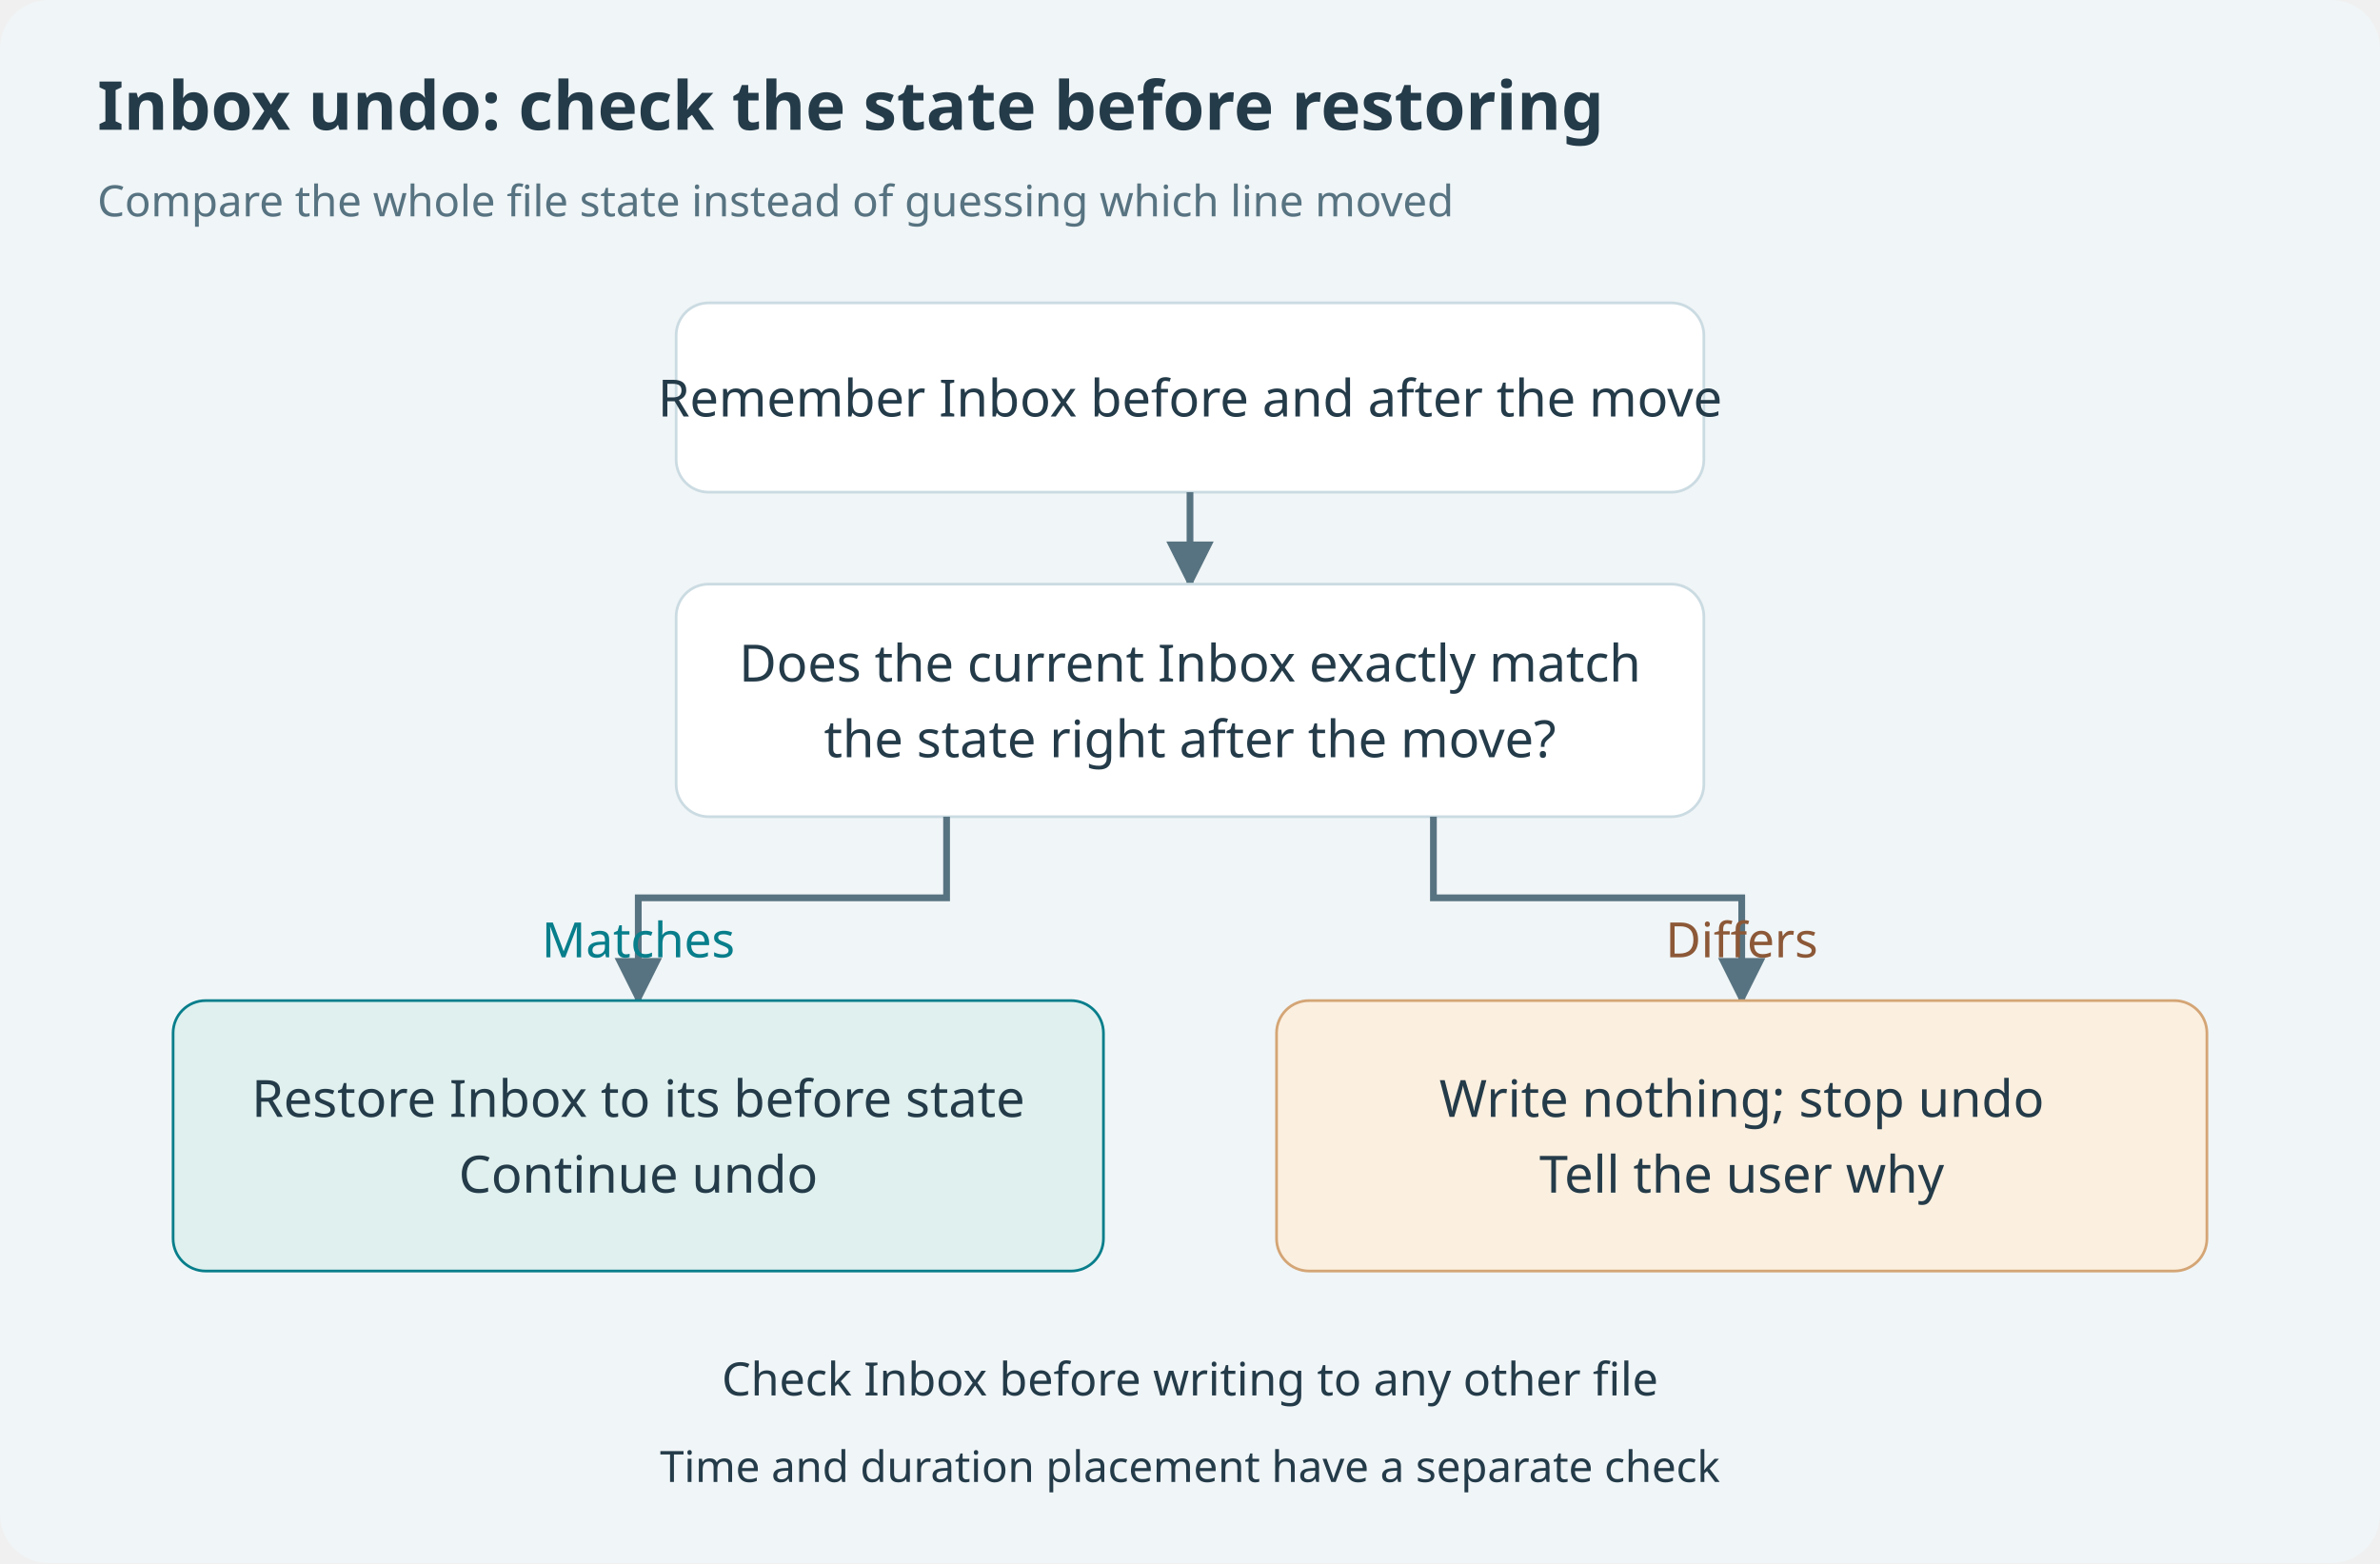
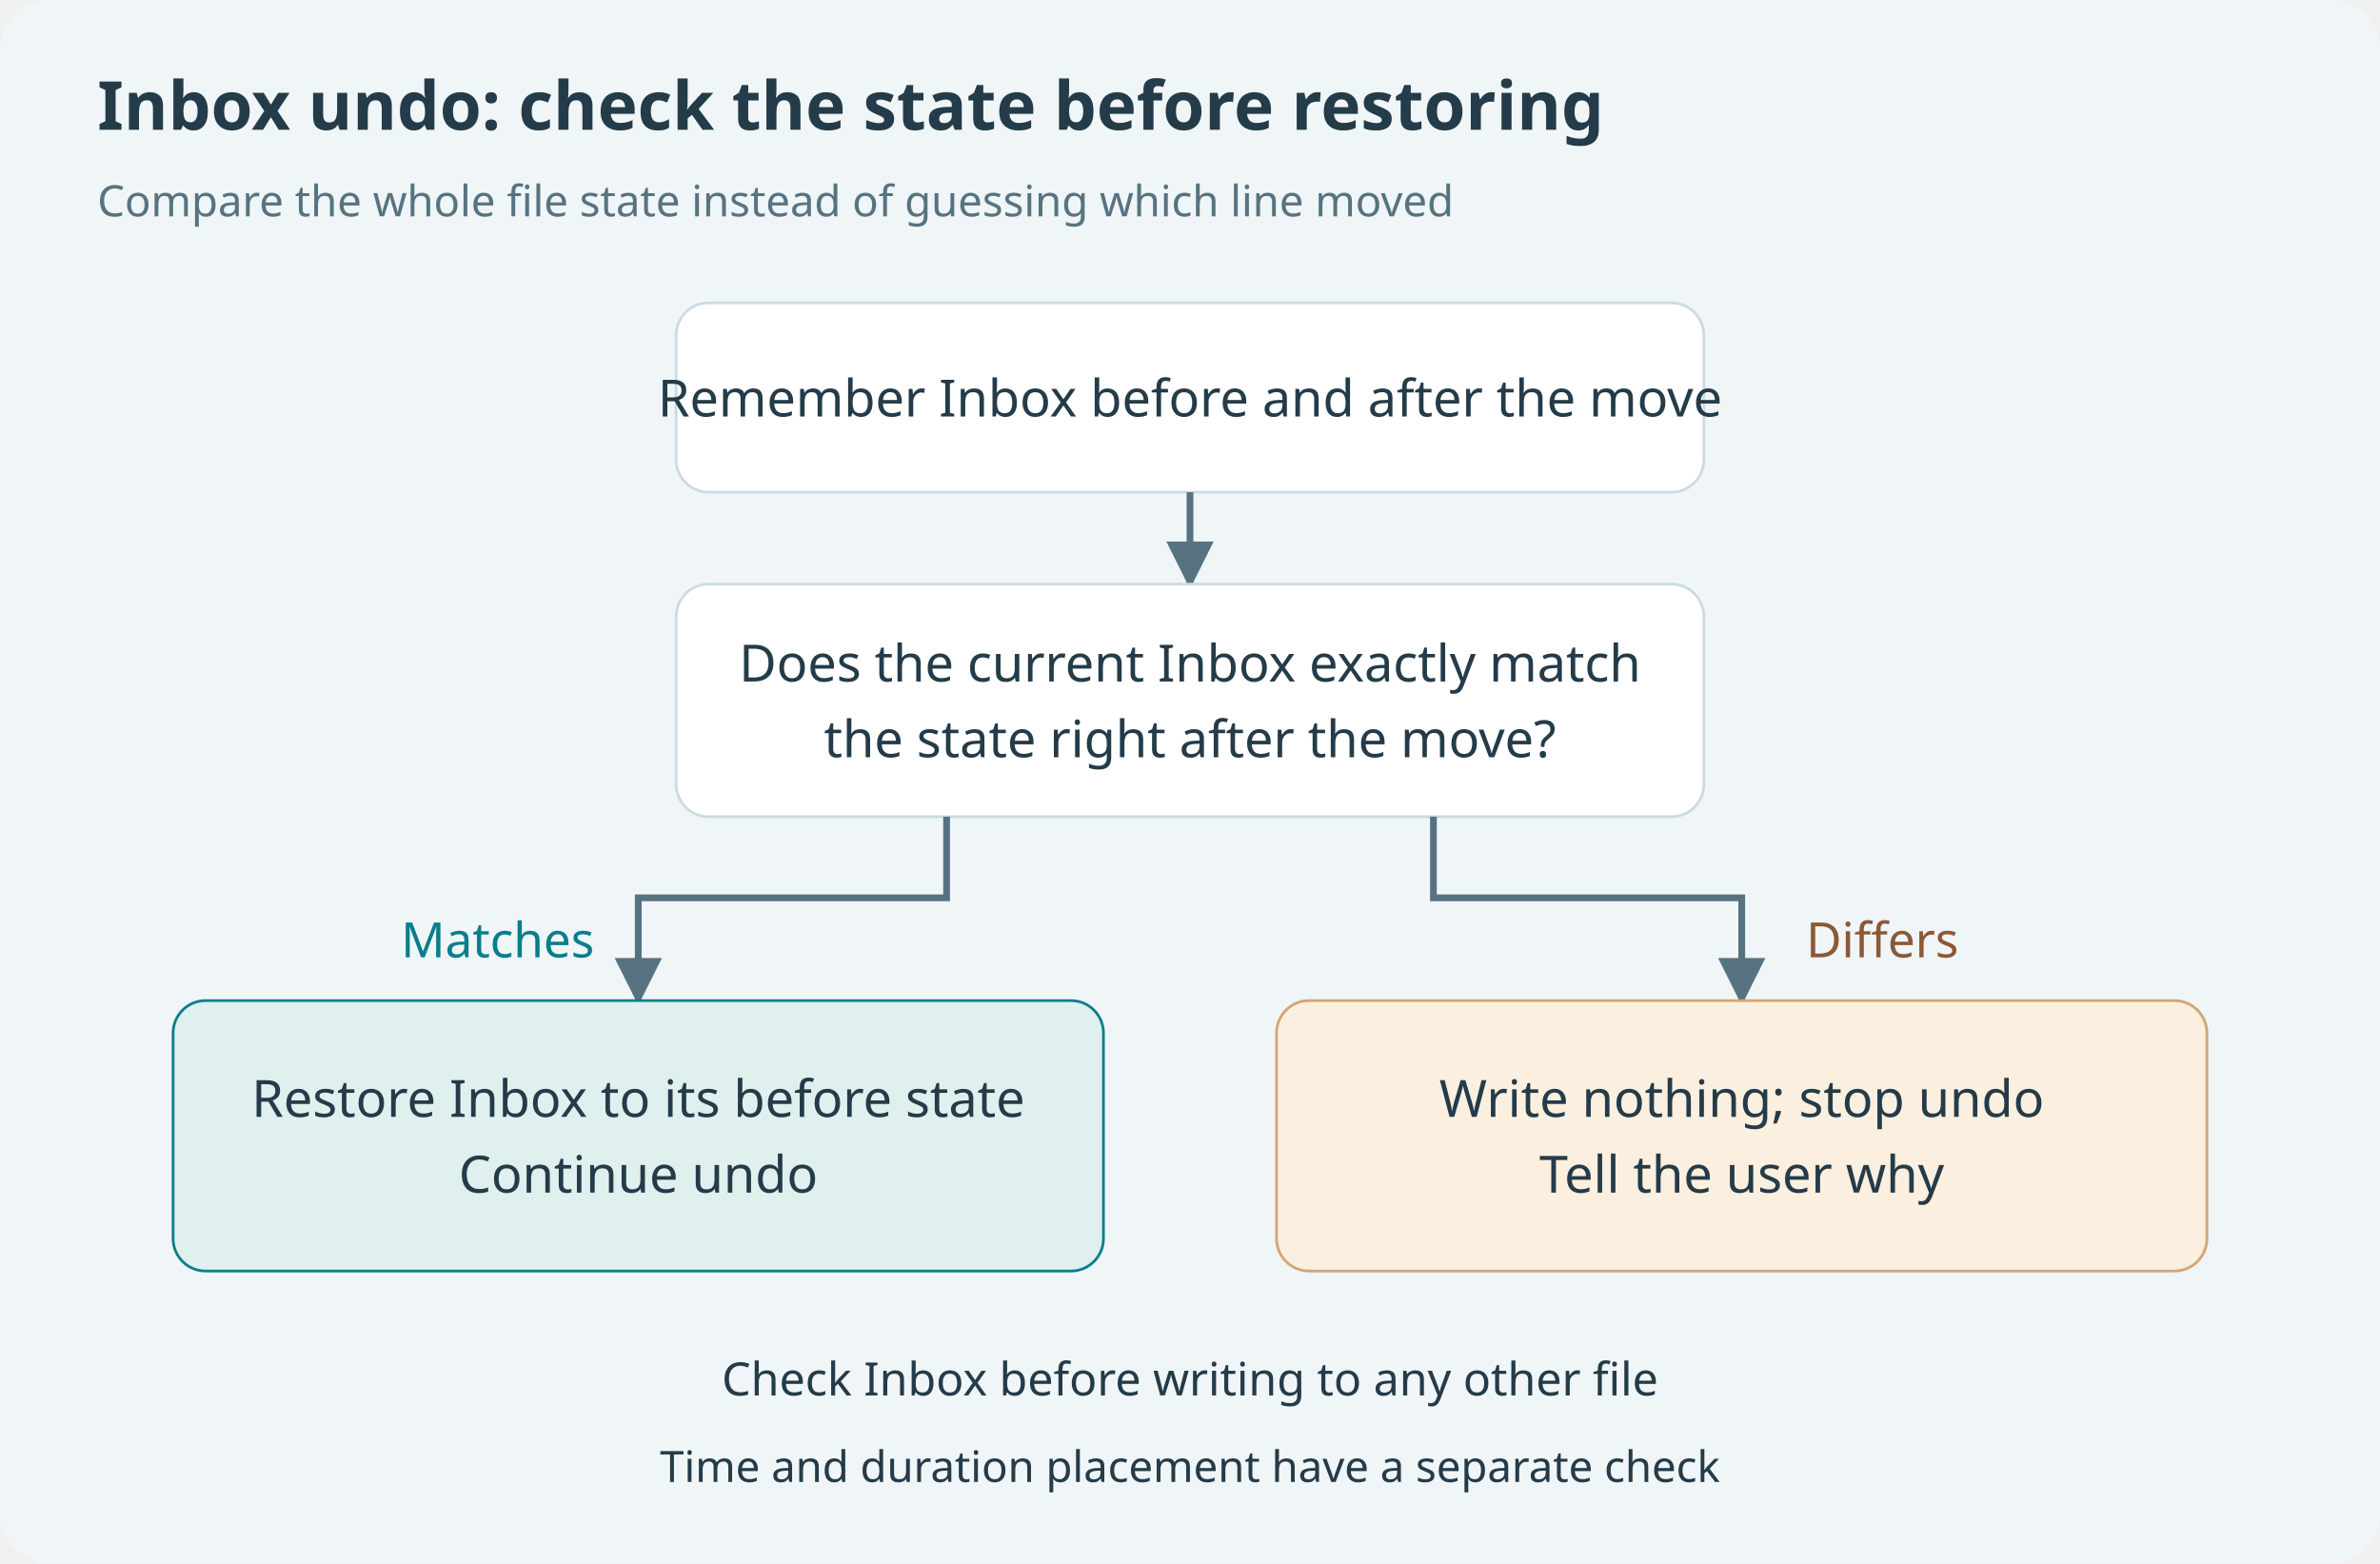
<svg xmlns="http://www.w3.org/2000/svg" viewBox="0 0 880 578" role="img" aria-labelledby="title desc">
  <defs>
    <marker id="arrow" viewBox="0 0 10 10" refX="9" refY="5" markerWidth="7" markerHeight="7" orient="auto-start-reverse">
      <path d="M0 0 L10 5 L0 10" fill="#577381" />
    </marker>
  </defs>
  <rect width="880" height="578" rx="18" fill="#f0f5f7" />
  <g font-family="system-ui, sans-serif" fill="#243b49">
    <text x="36" y="48" font-size="25" font-weight="650">Inbox undo: check the state before restoring</text>
    <text x="36" y="80" font-size="16" fill="#577381">Compare the whole file state instead of guessing which line moved</text>
    <rect x="250" y="112" width="380" height="70" rx="12" fill="white" stroke="#cbdbe2" />
    <text x="440.0" y="154.0" text-anchor="middle" font-size="19" fill="#243b49">Remember Inbox before and after the move</text>
    <path d="M440 182 V216" stroke="#577381" stroke-width="2.5" fill="none" marker-end="url(#arrow)" />
    <rect x="250" y="216" width="380" height="86" rx="12" fill="white" stroke="#cbdbe2" />
    <text x="440.0" y="252.0" text-anchor="middle" font-size="19" fill="#243b49">Does the current Inbox exactly match</text>
    <text x="440.0" y="280.0" text-anchor="middle" font-size="19" fill="#243b49">the state right after the move?</text>
    <path d="M350 302 V332 H236 V370" stroke="#577381" stroke-width="2.5" fill="none" marker-end="url(#arrow)" />
    <path d="M530 302 V332 H644 V370" stroke="#577381" stroke-width="2.5" fill="none" marker-end="url(#arrow)" />
-     <text x="236" y="354" text-anchor="middle" font-size="18" fill="#087e8b">Matches</text>
-     <text x="644" y="354" text-anchor="middle" font-size="18" fill="#8c5837">Differs</text>
+     <text x="184" y="354" text-anchor="middle" font-size="18" fill="#087e8b">Matches</text>
+     <text x="696" y="354" text-anchor="middle" font-size="18" fill="#8c5837">Differs</text>
    <rect x="64" y="370" width="344" height="100" rx="12" fill="#dff0ee" stroke="#087e8b" />
    <text x="236.0" y="413.0" text-anchor="middle" font-size="19" fill="#243b49">Restore Inbox to its before state</text>
    <text x="236.0" y="441.0" text-anchor="middle" font-size="19" fill="#243b49">Continue undo</text>
    <rect x="472" y="370" width="344" height="100" rx="12" fill="#fbefdf" stroke="#d4a575" />
    <text x="644.0" y="413.0" text-anchor="middle" font-size="19" fill="#243b49">Write nothing; stop undo</text>
    <text x="644.0" y="441.0" text-anchor="middle" font-size="19" fill="#243b49">Tell the user why</text>
    <text x="440" y="516" text-anchor="middle" font-size="17" fill="#243b49">Check Inbox before writing to any other file</text>
    <text x="440" y="548" text-anchor="middle" font-size="16" fill="#243b49">Time and duration placement have a separate check</text>
  </g>
</svg>
